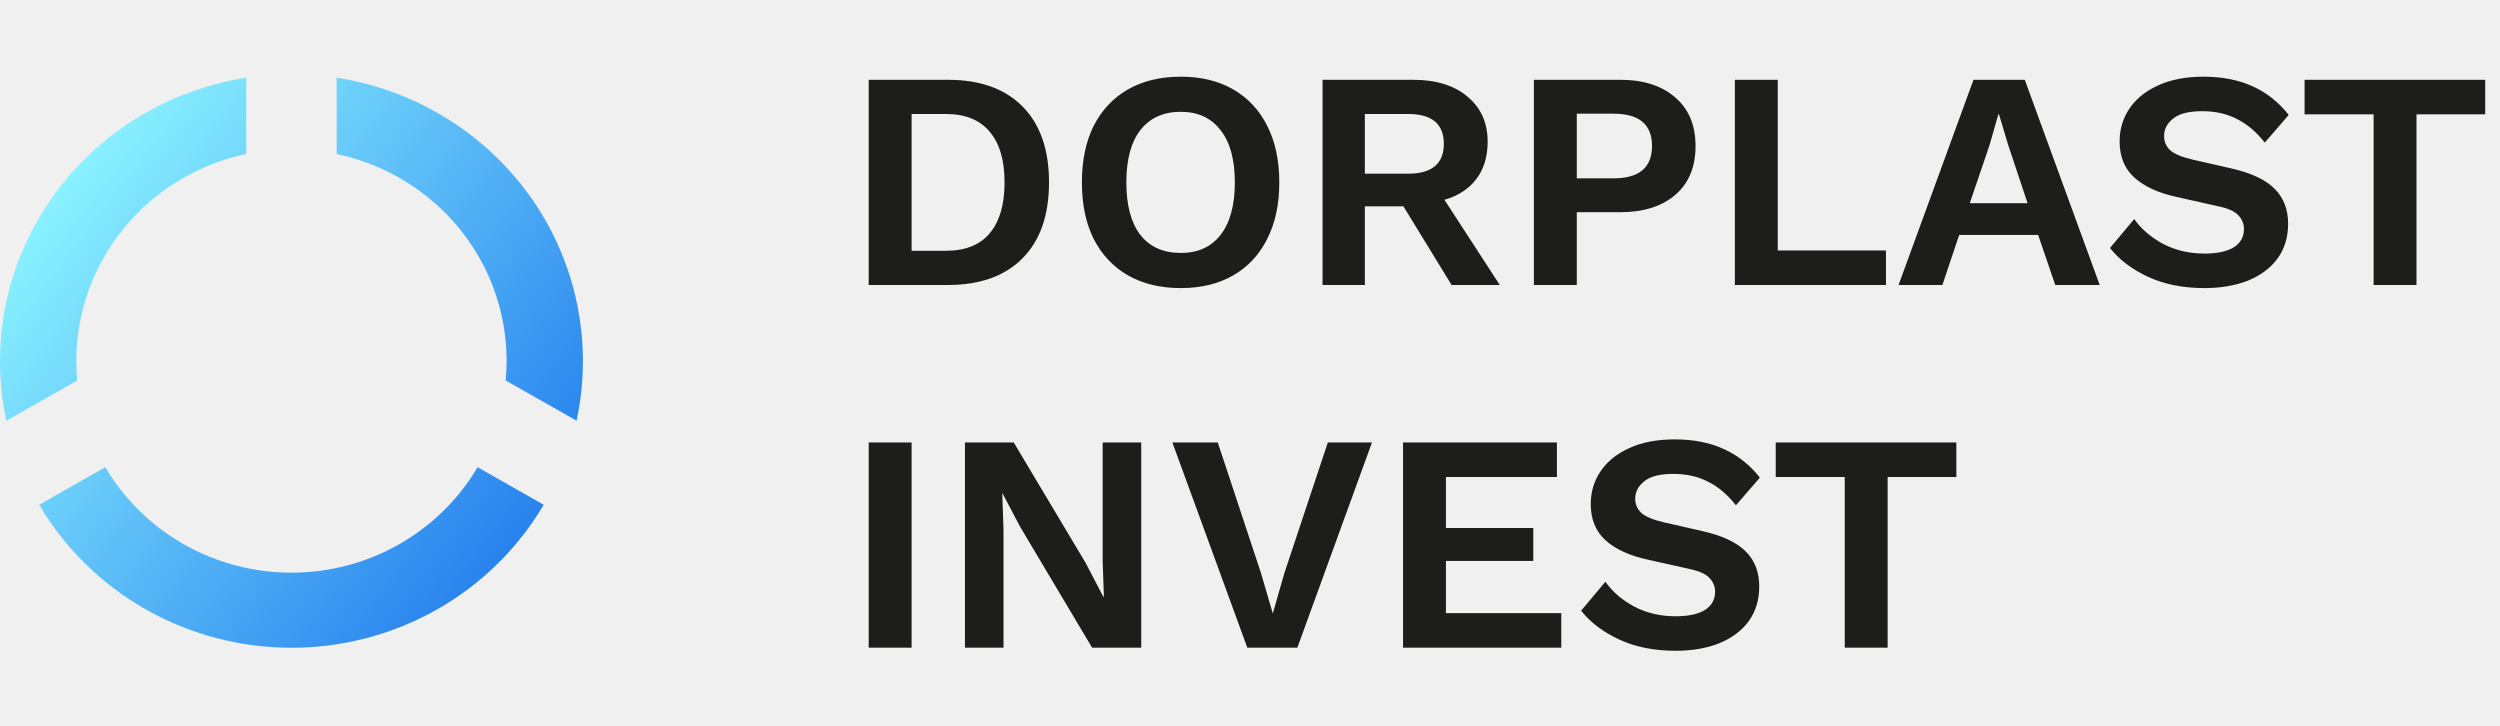
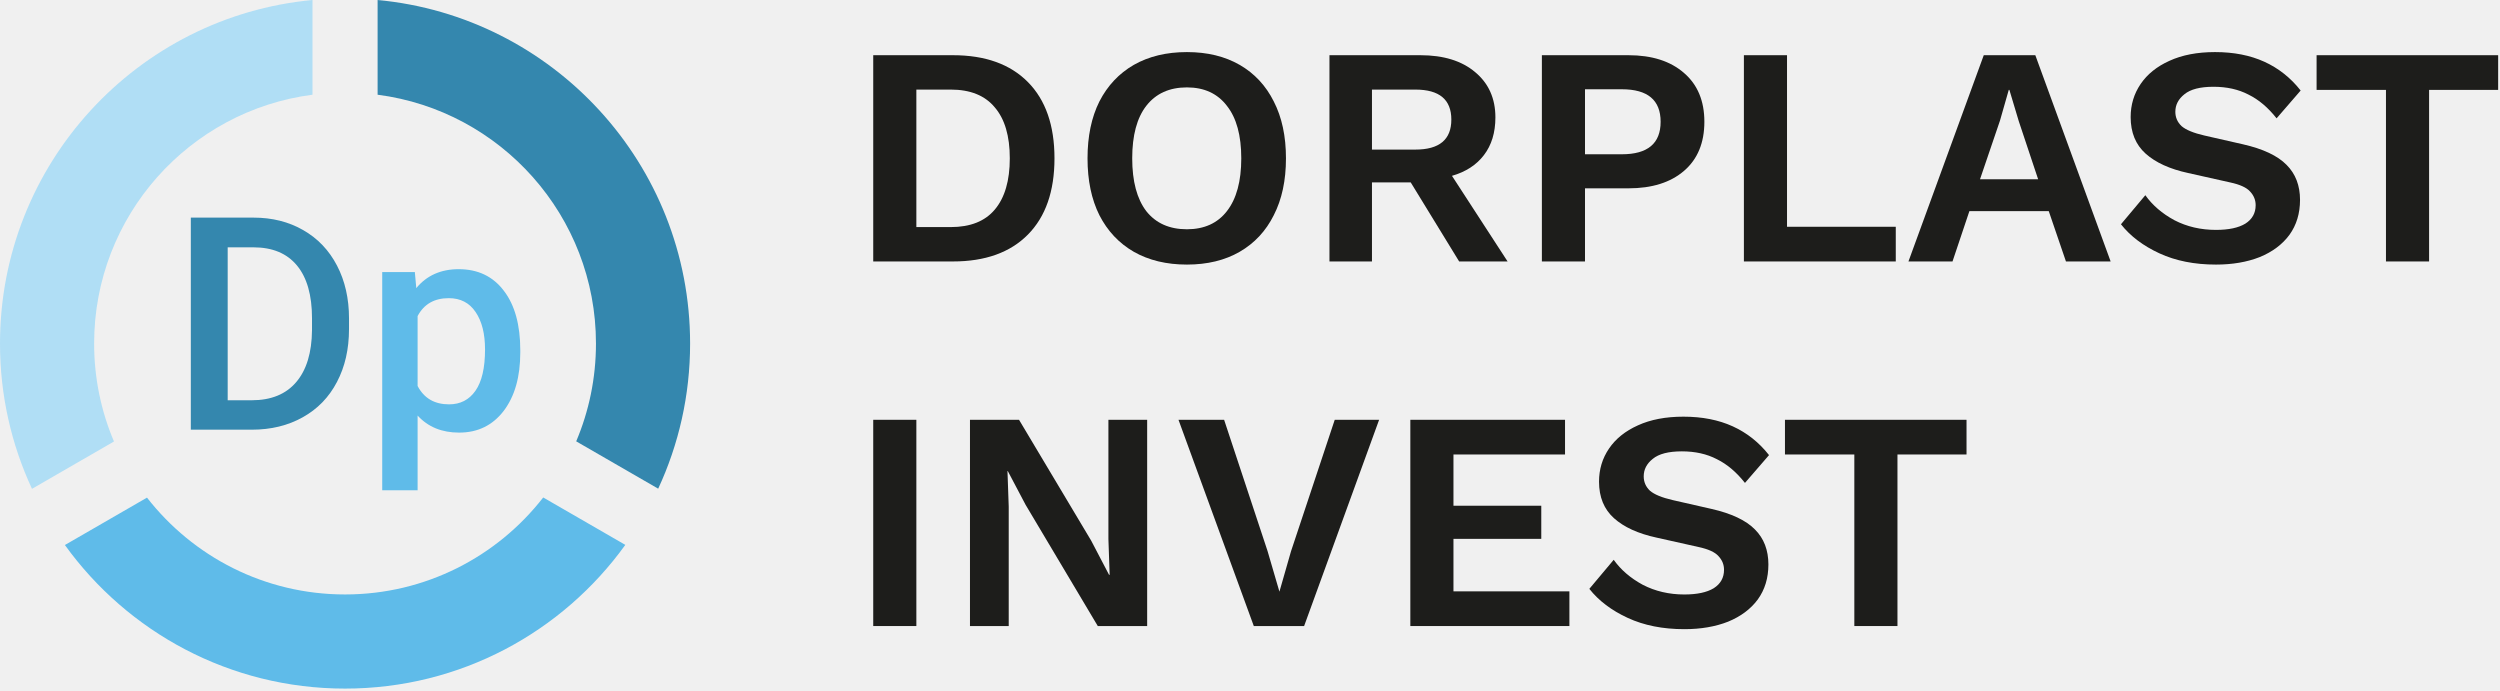
- <svg xmlns="http://www.w3.org/2000/svg" width="193" height="56" viewBox="0 0 193 56" fill="none">
-   <path d="M73.184 6.16C75.664 6.16 77.584 6.848 78.944 8.224C80.304 9.6 80.984 11.552 80.984 14.08C80.984 16.608 80.304 18.56 78.944 19.936C77.584 21.312 75.664 22 73.184 22H67.064V6.16H73.184ZM73.016 19.36C74.52 19.36 75.648 18.912 76.4 18.016C77.168 17.104 77.552 15.792 77.552 14.08C77.552 12.368 77.168 11.064 76.4 10.168C75.648 9.256 74.52 8.8 73.016 8.8H70.376V19.36H73.016ZM91.154 5.92C92.722 5.92 94.074 6.248 95.21 6.904C96.346 7.56 97.218 8.496 97.826 9.712C98.45 10.928 98.762 12.384 98.762 14.08C98.762 15.776 98.45 17.232 97.826 18.448C97.218 19.664 96.346 20.6 95.21 21.256C94.074 21.912 92.722 22.24 91.154 22.24C89.586 22.24 88.226 21.912 87.074 21.256C85.938 20.6 85.058 19.664 84.434 18.448C83.826 17.232 83.522 15.776 83.522 14.08C83.522 12.384 83.826 10.928 84.434 9.712C85.058 8.496 85.938 7.56 87.074 6.904C88.226 6.248 89.586 5.92 91.154 5.92ZM91.154 8.632C89.81 8.632 88.77 9.104 88.034 10.048C87.314 10.976 86.954 12.32 86.954 14.08C86.954 15.84 87.314 17.192 88.034 18.136C88.77 19.064 89.81 19.528 91.154 19.528C92.482 19.528 93.506 19.064 94.226 18.136C94.962 17.192 95.33 15.84 95.33 14.08C95.33 12.32 94.962 10.976 94.226 10.048C93.506 9.104 92.482 8.632 91.154 8.632ZM109.087 6.16C110.863 6.16 112.263 6.592 113.287 7.456C114.327 8.32 114.847 9.48 114.847 10.936C114.847 12.104 114.551 13.072 113.959 13.84C113.383 14.592 112.567 15.12 111.511 15.424L115.783 22H112.063L108.343 15.928H105.367V22H102.103V6.16H109.087ZM108.703 13.408C110.543 13.408 111.463 12.64 111.463 11.104C111.463 9.568 110.543 8.8 108.703 8.8H105.367V13.408H108.703ZM125.064 6.16C126.872 6.16 128.296 6.616 129.336 7.528C130.376 8.424 130.896 9.672 130.896 11.272C130.896 12.888 130.376 14.144 129.336 15.04C128.296 15.936 126.872 16.384 125.064 16.384H121.728V22H118.416V6.16H125.064ZM124.56 13.768C126.544 13.768 127.536 12.936 127.536 11.272C127.536 9.608 126.544 8.776 124.56 8.776H121.728V13.768H124.56ZM137.243 19.336H145.595V22H133.931V6.16H137.243V19.336ZM146.569 22L152.353 6.16H156.313L162.097 22H158.665L157.345 18.136H151.249L149.953 22H146.569ZM153.601 11.176L152.065 15.688H156.529L155.041 11.224L154.321 8.824H154.273L153.601 11.176ZM170.114 5.92C171.554 5.92 172.818 6.168 173.906 6.664C174.994 7.16 175.922 7.896 176.69 8.872L174.842 11.008C174.186 10.176 173.466 9.568 172.682 9.184C171.914 8.784 171.018 8.584 169.994 8.584C168.97 8.584 168.226 8.776 167.762 9.16C167.298 9.528 167.066 9.976 167.066 10.504C167.066 10.936 167.226 11.304 167.546 11.608C167.882 11.896 168.466 12.136 169.298 12.328L172.25 13C173.802 13.352 174.922 13.88 175.61 14.584C176.298 15.272 176.642 16.168 176.642 17.272C176.642 18.312 176.37 19.208 175.826 19.96C175.282 20.696 174.522 21.264 173.546 21.664C172.57 22.048 171.45 22.24 170.186 22.24C168.538 22.24 167.09 21.952 165.842 21.376C164.594 20.8 163.61 20.056 162.89 19.144L164.762 16.912C165.306 17.68 166.05 18.32 166.994 18.832C167.954 19.328 169.018 19.576 170.186 19.576C171.162 19.576 171.914 19.416 172.442 19.096C172.97 18.76 173.234 18.288 173.234 17.68C173.234 17.28 173.09 16.928 172.802 16.624C172.53 16.32 172.018 16.088 171.266 15.928L168.05 15.208C166.642 14.904 165.554 14.408 164.786 13.72C164.018 13.032 163.634 12.096 163.634 10.912C163.634 9.968 163.89 9.12 164.402 8.368C164.914 7.616 165.65 7.024 166.61 6.592C167.586 6.144 168.754 5.92 170.114 5.92ZM191.858 6.16V8.824H186.554V22H183.242V8.824H177.914V6.16H191.858ZM70.376 34.16V50H67.064V34.16H70.376ZM88.102 34.16V50H84.31L78.766 40.688L77.398 38.096H77.374L77.47 40.832V50H74.494V34.16H78.262L83.806 43.448L85.174 46.064H85.222L85.126 43.328V34.16H88.102ZM105.916 34.16L100.156 50H96.292L90.508 34.16H94.012L97.348 44.24L98.26 47.36L99.148 44.264L102.508 34.16H105.916ZM108.314 50V34.16H120.194V36.824H111.626V40.76H118.37V43.304H111.626V47.336H120.53V50H108.314ZM129.286 33.92C130.726 33.92 131.99 34.168 133.078 34.664C134.166 35.16 135.094 35.896 135.862 36.872L134.014 39.008C133.358 38.176 132.638 37.568 131.854 37.184C131.086 36.784 130.19 36.584 129.166 36.584C128.142 36.584 127.398 36.776 126.934 37.16C126.47 37.528 126.238 37.976 126.238 38.504C126.238 38.936 126.398 39.304 126.718 39.608C127.054 39.896 127.638 40.136 128.47 40.328L131.422 41C132.974 41.352 134.094 41.88 134.782 42.584C135.47 43.272 135.814 44.168 135.814 45.272C135.814 46.312 135.542 47.208 134.997 47.96C134.454 48.696 133.694 49.264 132.718 49.664C131.742 50.048 130.622 50.24 129.358 50.24C127.71 50.24 126.262 49.952 125.014 49.376C123.766 48.8 122.782 48.056 122.062 47.144L123.934 44.912C124.478 45.68 125.222 46.32 126.166 46.832C127.126 47.328 128.19 47.576 129.358 47.576C130.334 47.576 131.086 47.416 131.614 47.096C132.142 46.76 132.406 46.288 132.406 45.68C132.406 45.28 132.262 44.928 131.974 44.624C131.702 44.32 131.19 44.088 130.438 43.928L127.222 43.208C125.814 42.904 124.726 42.408 123.958 41.72C123.19 41.032 122.806 40.096 122.806 38.912C122.806 37.968 123.062 37.12 123.574 36.368C124.086 35.616 124.822 35.024 125.782 34.592C126.758 34.144 127.926 33.92 129.286 33.92ZM151.03 34.16V36.824H145.726V50H142.414V36.824H137.086V34.16H151.03Z" fill="#1D1D1B" />
-   <g clip-path="url(#clip0)">
-     <path d="M36.871 36.066C35.411 38.543 33.315 40.599 30.793 42.029C28.271 43.458 25.411 44.211 22.5 44.211C19.589 44.211 16.73 43.458 14.208 42.029C11.685 40.599 9.59 38.543 8.13 36.066L3.029 38.968C5.006 42.326 7.846 45.113 11.263 47.05C14.681 48.987 18.556 50.007 22.5 50.007C26.445 50.007 30.32 48.987 33.737 47.05C37.155 45.113 39.994 42.326 41.972 38.968L36.871 36.066ZM5.959 29.374C5.913 28.878 5.89 28.376 5.889 27.868C5.89 24.13 7.193 20.505 9.581 17.597C11.968 14.689 15.297 12.674 19.012 11.887V6C15.992 6.469 13.101 7.538 10.515 9.141C7.929 10.744 5.701 12.849 3.968 15.326C2.235 17.804 1.033 20.602 0.435 23.552C-0.163 26.501 -0.144 29.539 0.49 32.481L5.959 29.375V29.374ZM42.005 16.828C40.325 13.962 38.015 11.502 35.244 9.628C32.473 7.755 29.31 6.515 25.988 6V11.887C28.186 12.35 30.265 13.248 32.097 14.529C34.266 16.037 36.035 18.036 37.255 20.357C38.476 22.678 39.112 25.253 39.11 27.866C39.11 28.374 39.087 28.876 39.04 29.372L44.511 32.479C45.661 27.135 44.769 21.563 42.005 16.826V16.828Z" fill="url(#paint0_linear)" />
+ <svg xmlns="http://www.w3.org/2000/svg" width="192" height="53" viewBox="0 0 192 53" fill="none">
+   <path d="M73.184 4.24C75.664 4.24 77.584 4.928 78.944 6.304C80.304 7.68 80.984 9.632 80.984 12.16C80.984 14.688 80.304 16.64 78.944 18.016C77.584 19.392 75.664 20.08 73.184 20.08H67.064V4.24H73.184ZM73.016 17.44C74.52 17.44 75.648 16.992 76.4 16.096C77.168 15.184 77.552 13.872 77.552 12.16C77.552 10.448 77.168 9.144 76.4 8.248C75.648 7.336 74.52 6.88 73.016 6.88H70.376V17.44H73.016Z" fill="#1D1D1B" />
+   <path d="M91.154 4C92.722 4 94.074 4.328 95.21 4.984C96.346 5.64 97.218 6.576 97.826 7.792C98.45 9.008 98.762 10.464 98.762 12.16C98.762 13.856 98.45 15.312 97.826 16.528C97.218 17.744 96.346 18.68 95.21 19.336C94.074 19.992 92.722 20.32 91.154 20.32C89.586 20.32 88.226 19.992 87.074 19.336C85.938 18.68 85.058 17.744 84.434 16.528C83.826 15.312 83.522 13.856 83.522 12.16C83.522 10.464 83.826 9.008 84.434 7.792C85.058 6.576 85.938 5.64 87.074 4.984C88.226 4.328 89.586 4 91.154 4ZM91.154 6.712C89.81 6.712 88.77 7.184 88.034 8.128C87.314 9.056 86.954 10.4 86.954 12.16C86.954 13.92 87.314 15.272 88.034 16.216C88.77 17.144 89.81 17.608 91.154 17.608C92.482 17.608 93.506 17.144 94.226 16.216C94.962 15.272 95.33 13.92 95.33 12.16C95.33 10.4 94.962 9.056 94.226 8.128C93.506 7.184 92.482 6.712 91.154 6.712Z" fill="#1D1D1B" />
+   <path d="M109.087 4.24C110.863 4.24 112.263 4.672 113.287 5.536C114.327 6.4 114.847 7.56 114.847 9.016C114.847 10.184 114.551 11.152 113.959 11.92C113.383 12.672 112.567 13.2 111.511 13.504L115.783 20.08H112.063L108.343 14.008H105.367V20.08H102.103V4.24H109.087ZM108.703 11.488C110.543 11.488 111.463 10.72 111.463 9.184C111.463 7.648 110.543 6.88 108.703 6.88H105.367V11.488H108.703Z" fill="#1D1D1B" />
+   <path d="M125.064 4.24C126.872 4.24 128.296 4.696 129.336 5.608C130.376 6.504 130.896 7.752 130.896 9.352C130.896 10.968 130.376 12.224 129.336 13.12C128.296 14.016 126.872 14.464 125.064 14.464H121.728V20.08H118.416V4.24H125.064ZM124.56 11.848C126.544 11.848 127.536 11.016 127.536 9.352C127.536 7.688 126.544 6.856 124.56 6.856H121.728V11.848H124.56Z" fill="#1D1D1B" />
+   <path d="M137.243 17.416H145.595V20.08H133.931V4.24H137.243V17.416Z" fill="#1D1D1B" />
+   <path d="M146.569 20.08L152.353 4.24H156.313L162.097 20.08H158.665L157.345 16.216H151.249L149.953 20.08H146.569ZM153.601 9.256L152.065 13.768H156.529L155.041 9.304L154.321 6.904H154.273L153.601 9.256Z" fill="#1D1D1B" />
+   <path d="M170.114 4C171.554 4 172.818 4.248 173.906 4.744C174.994 5.24 175.922 5.976 176.69 6.952L174.842 9.088C174.186 8.256 173.466 7.648 172.682 7.264C171.914 6.864 171.018 6.664 169.994 6.664C168.97 6.664 168.226 6.856 167.762 7.24C167.298 7.608 167.066 8.056 167.066 8.584C167.066 9.016 167.226 9.384 167.546 9.688C167.882 9.976 168.466 10.216 169.298 10.408L172.25 11.08C173.802 11.432 174.922 11.96 175.61 12.664C176.298 13.352 176.642 14.248 176.642 15.352C176.642 16.392 176.37 17.288 175.826 18.04C175.282 18.776 174.522 19.344 173.546 19.744C172.57 20.128 171.45 20.32 170.186 20.32C168.538 20.32 167.09 20.032 165.842 19.456C164.594 18.88 163.61 18.136 162.89 17.224L164.762 14.992C165.306 15.76 166.05 16.4 166.994 16.912C167.954 17.408 169.018 17.656 170.186 17.656C171.162 17.656 171.914 17.496 172.442 17.176C172.97 16.84 173.234 16.368 173.234 15.76C173.234 15.36 173.09 15.008 172.802 14.704C172.53 14.4 172.018 14.168 171.266 14.008L168.05 13.288C166.642 12.984 165.554 12.488 164.786 11.8C164.018 11.112 163.634 10.176 163.634 8.992C163.634 8.048 163.89 7.2 164.402 6.448C164.914 5.696 165.65 5.104 166.61 4.672C167.586 4.224 168.754 4 170.114 4Z" fill="#1D1D1B" />
+   <path d="M191.858 4.24V6.904H186.554V20.08H183.242V6.904H177.914V4.24H191.858Z" fill="#1D1D1B" />
+   <path d="M70.376 32.24V48.08H67.064V32.24H70.376Z" fill="#1D1D1B" />
+   <path d="M88.102 32.24V48.08H84.31L78.766 38.768L77.398 36.176H77.374L77.47 38.912V48.08H74.494V32.24H78.262L83.806 41.528L85.174 44.144H85.222L85.126 41.408V32.24H88.102Z" fill="#1D1D1B" />
+   <path d="M105.916 32.24L100.156 48.08H96.292L90.508 32.24H94.012L97.348 42.32L98.26 45.44L99.148 42.344L102.508 32.24H105.916Z" fill="#1D1D1B" />
+   <path d="M108.314 48.08V32.24H120.194V34.904H111.626V38.84H118.37V41.384H111.626V45.416H120.53V48.08H108.314Z" fill="#1D1D1B" />
+   <path d="M129.285 32C130.725 32 131.989 32.248 133.077 32.744C134.165 33.24 135.093 33.976 135.861 34.952L134.013 37.088C133.357 36.256 132.637 35.648 131.853 35.264C131.085 34.864 130.189 34.664 129.165 34.664C128.141 34.664 127.397 34.856 126.933 35.24C126.469 35.608 126.237 36.056 126.237 36.584C126.237 37.016 126.397 37.384 126.717 37.688C127.053 37.976 127.637 38.216 128.469 38.408L131.421 39.08C132.973 39.432 134.093 39.96 134.781 40.664C135.469 41.352 135.813 42.248 135.813 43.352C135.813 44.392 135.541 45.288 134.997 46.04C134.453 46.776 133.693 47.344 132.717 47.744C131.741 48.128 130.621 48.32 129.357 48.32C127.709 48.32 126.261 48.032 125.013 47.456C123.765 46.88 122.781 46.136 122.061 45.224L123.933 42.992C124.477 43.76 125.221 44.4 126.165 44.912C127.125 45.408 128.189 45.656 129.357 45.656C130.333 45.656 131.085 45.496 131.613 45.176C132.141 44.84 132.405 44.368 132.405 43.76C132.405 43.36 132.261 43.008 131.973 42.704C131.701 42.4 131.189 42.168 130.437 42.008L127.221 41.288C125.813 40.984 124.725 40.488 123.957 39.8C123.189 39.112 122.805 38.176 122.805 36.992C122.805 36.048 123.061 35.2 123.573 34.448C124.085 33.696 124.821 33.104 125.781 32.672C126.757 32.224 127.925 32 129.285 32Z" fill="#1D1D1B" />
+   <path d="M151.029 32.24V34.904H145.725V48.08H142.413V34.904H137.085V32.24H151.029Z" fill="#1D1D1B" />
+   <path d="M14.655 33V16.713H19.465C20.905 16.713 22.18 17.034 23.291 17.675C24.41 18.316 25.275 19.226 25.886 20.404C26.498 21.583 26.804 22.933 26.804 24.454V25.27C26.804 26.814 26.494 28.171 25.875 29.342C25.264 30.513 24.387 31.415 23.246 32.049C22.113 32.683 20.812 33 19.343 33H14.655ZM17.486 18.995V30.74H19.331C20.815 30.74 21.953 30.278 22.743 29.353C23.541 28.421 23.947 27.086 23.962 25.349V24.443C23.962 22.675 23.578 21.326 22.81 20.393C22.042 19.461 20.927 18.995 19.465 18.995H17.486Z" fill="#3487AE" />
+   <path d="M39.958 27.071C39.958 28.943 39.533 30.438 38.683 31.557C37.833 32.668 36.692 33.224 35.26 33.224C33.933 33.224 32.87 32.788 32.072 31.915V37.653H29.354V20.897H31.86L31.971 22.127C32.77 21.158 33.855 20.673 35.227 20.673C36.703 20.673 37.859 21.225 38.694 22.328C39.537 23.425 39.958 24.95 39.958 26.904V27.071ZM37.251 26.837C37.251 25.628 37.009 24.67 36.524 23.962C36.047 23.253 35.361 22.899 34.466 22.899C33.355 22.899 32.557 23.358 32.072 24.275V29.644C32.564 30.584 33.37 31.054 34.488 31.054C35.353 31.054 36.028 30.707 36.513 30.013C37.005 29.312 37.251 28.253 37.251 26.837Z" fill="#5FBBE9" />
+   <mask id="mask0" mask-type="alpha" maskUnits="userSpaceOnUse" x="0" y="0" width="53" height="53">
+     <path fill-rule="evenodd" clip-rule="evenodd" d="M24 0C10.537 1.26 0 12.591 0 26.384C0 30.37 0.88 34.151 2.457 37.542L8.753 33.907C7.772 31.596 7.229 29.053 7.229 26.384C7.229 16.588 14.538 8.499 24 7.274V0ZM11.289 38.217L4.984 41.857C9.796 48.536 17.64 52.884 26.5 52.884C35.365 52.884 43.213 48.531 48.024 41.846L41.719 38.206C38.193 42.739 32.687 45.654 26.5 45.654C20.318 45.654 14.816 42.743 11.289 38.217ZM53 26.384C53 30.365 52.122 34.142 50.549 37.531L44.252 33.895C45.23 31.587 45.77 29.048 45.77 26.384C45.77 16.588 38.462 8.499 29 7.274V0C42.463 1.26 53 12.591 53 26.384Z" fill="#C4C4C4" />
+   </mask>
+   <g mask="url(#mask0)">
+     <path d="M25 11.5V-0.5C15 -5 -8.10623e-05 9.5 -4.5 14C-8.1 17.6 -3 32.833 -8.05855e-05 40L10 34C6.8 15.2 18.667 11.167 25 11.5Z" fill="#B0DEF5" />
+     <path d="M26 11.5V-0.5C36 -5 51 9.5 55.5 14C59.1 17.6 54 32.833 51 40L41 34C44.2 15.2 32.333 11.167 26 11.5Z" fill="#3487AE" />
+     <path d="M39.051 35.25L49.443 41.25C48.34 52.16 28.283 57.901 22.136 59.548C17.218 60.865 6.576 48.832 1.869 42.651L12.065 36.99C26.747 49.162 36.173 40.901 39.051 35.25Z" fill="#5FBBE9" />
  </g>
-   <defs>
-     <linearGradient id="paint0_linear" x1="5.1" y1="14.027" x2="40.267" y2="40.792" gradientUnits="userSpaceOnUse">
-       <stop stop-color="#89F1FF" />
-       <stop offset="1" stop-color="#2983EE" />
-     </linearGradient>
-     <clipPath id="clip0">
-       <rect width="45" height="44" fill="white" transform="translate(0 6)" />
-     </clipPath>
-   </defs>
</svg>
